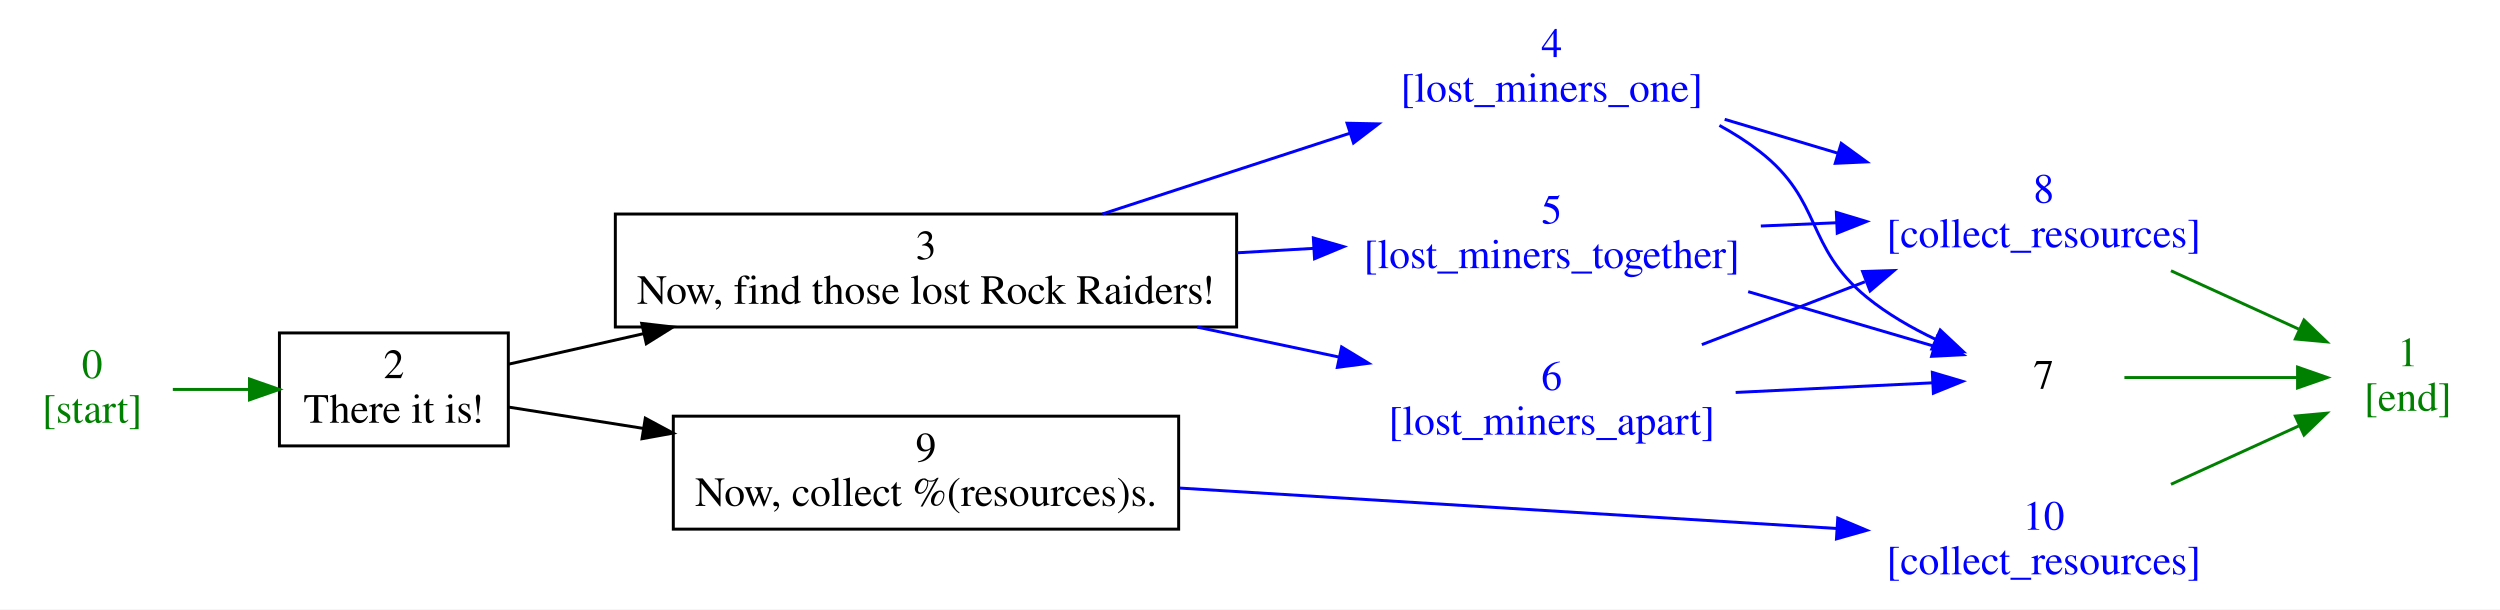
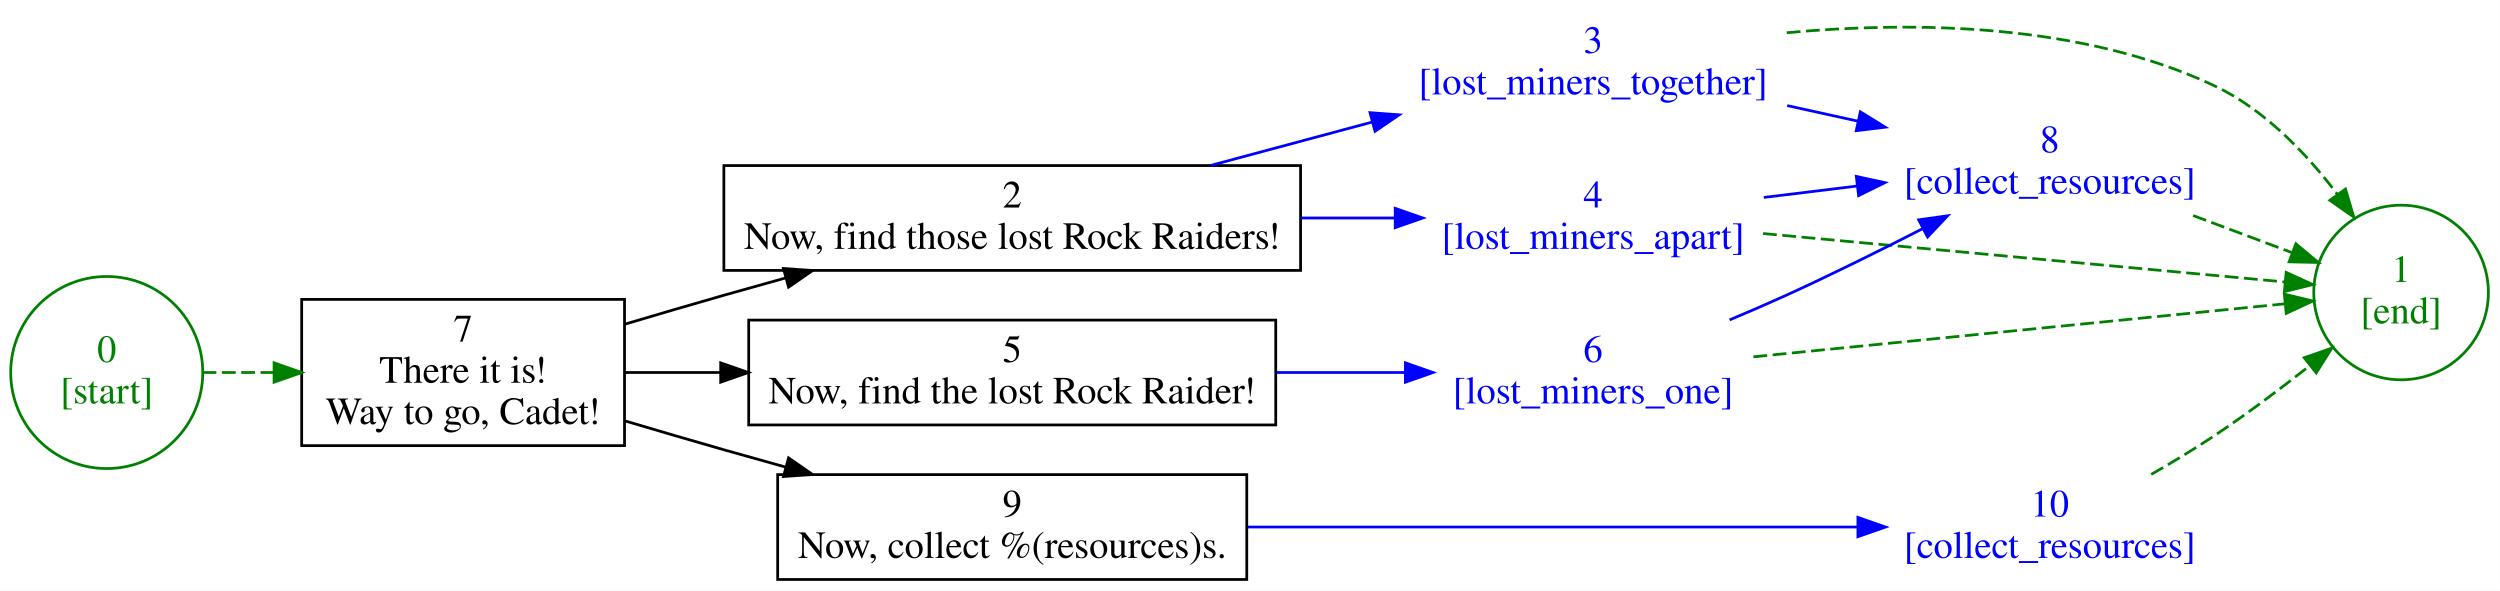
- <svg xmlns="http://www.w3.org/2000/svg" width="841pt" height="205pt" viewBox="0.00 0.00 841.00 205.00">
-   <g id="graph0" class="graph" transform="scale(1 1) rotate(0) translate(4 201)">
-     <polygon fill="white" stroke="transparent" points="-4,4 -4,-201 837,-201 837,4 -4,4" />
+ <svg xmlns="http://www.w3.org/2000/svg" width="906pt" height="214pt" viewBox="0.00 0.00 905.94 214.00">
+   <g id="graph0" class="graph" transform="scale(1 1) rotate(0) translate(4 210)">
+     <polygon fill="white" stroke="transparent" points="-4,4 -4,-210 901.94,-210 901.94,4 -4,4" />
    <g id="node1" class="node">
-       <text text-anchor="middle" x="27" y="-73.8" font-family="Times,serif" font-size="14.00" fill="green">0</text>
-       <text text-anchor="middle" x="27" y="-58.8" font-family="Times,serif" font-size="14.00" fill="green">[start]</text>
+       <ellipse fill="none" stroke="green" cx="34.65" cy="-75" rx="34.8" ry="34.8" />
+       <text text-anchor="middle" x="34.65" y="-78.8" font-family="Times,serif" font-size="14.00" fill="green">0</text>
+       <text text-anchor="middle" x="34.65" y="-63.8" font-family="Times,serif" font-size="14.00" fill="green">[start]</text>
+     </g>
+     <g id="node8" class="node">
+       <polygon fill="none" stroke="black" points="222.3,-101.5 105.3,-101.5 105.3,-48.5 222.3,-48.5 222.3,-101.5" />
+       <text text-anchor="middle" x="163.8" y="-86.3" font-family="Times,serif" font-size="14.00">7</text>
+       <text text-anchor="middle" x="163.8" y="-71.3" font-family="Times,serif" font-size="14.00">There it is!</text>
+       <text text-anchor="middle" x="163.8" y="-56.3" font-family="Times,serif" font-size="14.00">Way to go, Cadet!</text>
+     </g>
+     <g id="edge1" class="edge">
+       <path fill="none" stroke="green" stroke-dasharray="5,2" d="M69.39,-75C77.41,-75 86.24,-75 95.19,-75" />
+       <polygon fill="green" stroke="green" points="95.29,-78.5 105.29,-75 95.29,-71.5 95.29,-78.5" />
+     </g>
+     <g id="node2" class="node">
+       <ellipse fill="none" stroke="green" cx="866.12" cy="-104" rx="31.64" ry="31.64" />
+       <text text-anchor="middle" x="866.12" y="-107.8" font-family="Times,serif" font-size="14.00" fill="green">1</text>
+       <text text-anchor="middle" x="866.12" y="-92.8" font-family="Times,serif" font-size="14.00" fill="green">[end]</text>
    </g>
    <g id="node3" class="node">
-       <polygon fill="none" stroke="black" points="167,-89 90,-89 90,-51 167,-51 167,-89" />
-       <text text-anchor="middle" x="128.5" y="-73.8" font-family="Times,serif" font-size="14.00">2</text>
-       <text text-anchor="middle" x="128.5" y="-58.8" font-family="Times,serif" font-size="14.00">There it is!</text>
-     </g>
-     <g id="edge1" class="edge">
-       <path fill="none" stroke="green" d="M54.14,-70C62.01,-70 70.89,-70 79.7,-70" />
-       <polygon fill="green" stroke="green" points="79.93,-73.5 89.93,-70 79.93,-66.5 79.93,-73.5" />
-     </g>
-     <g id="node2" class="node">
-       <text text-anchor="middle" x="806" y="-77.8" font-family="Times,serif" font-size="14.00" fill="green">1</text>
-       <text text-anchor="middle" x="806" y="-62.8" font-family="Times,serif" font-size="14.00" fill="green">[end]</text>
+       <polygon fill="none" stroke="black" points="467.3,-150 258.3,-150 258.3,-112 467.3,-112 467.3,-150" />
+       <text text-anchor="middle" x="362.8" y="-134.8" font-family="Times,serif" font-size="14.00">2</text>
+       <text text-anchor="middle" x="362.8" y="-119.8" font-family="Times,serif" font-size="14.00">Now, find those lost Rock Raiders!</text>
    </g>
    <g id="node4" class="node">
-       <polygon fill="none" stroke="black" points="412,-129 203,-129 203,-91 412,-91 412,-129" />
-       <text text-anchor="middle" x="307.5" y="-113.8" font-family="Times,serif" font-size="14.00">3</text>
-       <text text-anchor="middle" x="307.5" y="-98.8" font-family="Times,serif" font-size="14.00">Now, find those lost Rock Raiders!</text>
+       <text text-anchor="middle" x="573.3" y="-190.8" font-family="Times,serif" font-size="14.00" fill="blue">3</text>
+       <text text-anchor="middle" x="573.3" y="-175.8" font-family="Times,serif" font-size="14.00" fill="blue">[lost_miners_together]</text>
    </g>
    <g id="edge2" class="edge">
-       <path fill="none" stroke="black" d="M167.04,-78.48C180.48,-81.52 196.31,-85.1 212.38,-88.73" />
-       <polygon fill="black" stroke="black" points="211.88,-92.21 222.41,-91 213.42,-85.38 211.88,-92.21" />
+       <path fill="none" stroke="blue" d="M434.68,-150.04C453.48,-155.09 473.89,-160.57 493.1,-165.73" />
+       <polygon fill="blue" stroke="blue" points="492.46,-169.18 503.03,-168.39 494.28,-162.42 492.46,-169.18" />
+     </g>
+     <g id="node5" class="node">
+       <text text-anchor="middle" x="573.3" y="-134.8" font-family="Times,serif" font-size="14.00" fill="blue">4</text>
+       <text text-anchor="middle" x="573.3" y="-119.8" font-family="Times,serif" font-size="14.00" fill="blue">[lost_miners_apart]</text>
+     </g>
+     <g id="edge3" class="edge">
+       <path fill="none" stroke="blue" d="M467.44,-131C478.9,-131 490.37,-131 501.3,-131" />
+       <polygon fill="blue" stroke="blue" points="501.59,-134.5 511.59,-131 501.59,-127.5 501.59,-134.5" />
+     </g>
+     <g id="edge5" class="edge">
+       <path fill="none" stroke="green" stroke-dasharray="5,2" d="M643.48,-198.14C689.51,-202.37 750.14,-201.64 798.3,-179 816.41,-170.49 831.71,-154.54 843.08,-139.53" />
+       <polygon fill="green" stroke="green" points="845.97,-141.5 848.98,-131.34 840.3,-137.4 845.97,-141.5" />
+     </g>
+     <g id="node9" class="node">
+       <text text-anchor="middle" x="738.8" y="-154.8" font-family="Times,serif" font-size="14.00" fill="blue">8</text>
+       <text text-anchor="middle" x="738.8" y="-139.8" font-family="Times,serif" font-size="14.00" fill="blue">[collect_resources]</text>
+     </g>
+     <g id="edge4" class="edge">
+       <path fill="none" stroke="blue" d="M643.64,-171.73C652.14,-169.86 660.83,-167.95 669.33,-166.08" />
+       <polygon fill="blue" stroke="blue" points="670.17,-169.47 679.19,-163.9 668.67,-162.64 670.17,-169.47" />
+     </g>
+     <g id="edge7" class="edge">
+       <path fill="none" stroke="green" stroke-dasharray="5,2" d="M634.91,-125.37C691.63,-120.11 774.82,-112.38 824.12,-107.81" />
+       <polygon fill="green" stroke="green" points="824.48,-111.29 834.11,-106.88 823.83,-104.32 824.48,-111.29" />
+     </g>
+     <g id="edge6" class="edge">
+       <path fill="none" stroke="blue" d="M635.18,-138.45C646.16,-139.79 657.68,-141.2 668.87,-142.57" />
+       <polygon fill="blue" stroke="blue" points="668.69,-146.07 679.04,-143.81 669.54,-139.12 668.69,-146.07" />
+     </g>
+     <g id="node6" class="node">
+       <polygon fill="none" stroke="black" points="458.3,-94 267.3,-94 267.3,-56 458.3,-56 458.3,-94" />
+       <text text-anchor="middle" x="362.8" y="-78.8" font-family="Times,serif" font-size="14.00">5</text>
+       <text text-anchor="middle" x="362.8" y="-63.8" font-family="Times,serif" font-size="14.00">Now, find the lost Rock Raider!</text>
+     </g>
+     <g id="node7" class="node">
+       <text text-anchor="middle" x="573.3" y="-78.8" font-family="Times,serif" font-size="14.00" fill="blue">6</text>
+       <text text-anchor="middle" x="573.3" y="-63.8" font-family="Times,serif" font-size="14.00" fill="blue">[lost_miners_one]</text>
+     </g>
+     <g id="edge8" class="edge">
+       <path fill="none" stroke="blue" d="M458.59,-75C474.32,-75 490.35,-75 505.21,-75" />
+       <polygon fill="blue" stroke="blue" points="505.29,-78.5 515.29,-75 505.29,-71.5 505.29,-78.5" />
+     </g>
+     <g id="edge10" class="edge">
+       <path fill="none" stroke="green" stroke-dasharray="5,2" d="M631.41,-80.69C688.08,-86.35 773.57,-94.87 823.92,-99.89" />
+       <polygon fill="green" stroke="green" points="823.81,-103.4 834.11,-100.91 824.5,-96.43 823.81,-103.4" />
+     </g>
+     <g id="edge9" class="edge">
+       <path fill="none" stroke="blue" d="M622.77,-94.07C629.7,-96.97 636.71,-100 643.3,-103 659.67,-110.47 677.33,-119.23 692.9,-127.22" />
+       <polygon fill="blue" stroke="blue" points="691.31,-130.33 701.8,-131.81 694.52,-124.11 691.31,-130.33" />
+     </g>
+     <g id="edge13" class="edge">
+       <path fill="none" stroke="black" d="M222.58,-92.57C234.38,-96.08 246.73,-99.7 258.3,-103 265.6,-105.08 273.2,-107.21 280.82,-109.32" />
+       <polygon fill="black" stroke="black" points="279.89,-112.69 290.46,-111.97 281.75,-105.94 279.89,-112.69" />
+     </g>
+     <g id="edge11" class="edge">
+       <path fill="none" stroke="black" d="M222.31,-75C233.31,-75 245.14,-75 257.1,-75" />
+       <polygon fill="black" stroke="black" points="257.15,-78.5 267.15,-75 257.15,-71.5 257.15,-78.5" />
    </g>
    <g id="node10" class="node">
-       <polygon fill="none" stroke="black" points="392.5,-61 222.5,-61 222.5,-23 392.5,-23 392.5,-61" />
-       <text text-anchor="middle" x="307.5" y="-45.8" font-family="Times,serif" font-size="14.00">9</text>
-       <text text-anchor="middle" x="307.5" y="-30.8" font-family="Times,serif" font-size="14.00">Now, collect %(resources)s.</text>
-     </g>
-     <g id="edge3" class="edge">
-       <path fill="none" stroke="black" d="M167.04,-64.06C180.48,-61.93 196.31,-59.43 212.38,-56.89" />
-       <polygon fill="black" stroke="black" points="213.08,-60.32 222.41,-55.3 211.98,-53.41 213.08,-60.32" />
-     </g>
-     <g id="node5" class="node">
-       <text text-anchor="middle" x="518" y="-181.8" font-family="Times,serif" font-size="14.00" fill="blue">4</text>
-       <text text-anchor="middle" x="518" y="-166.8" font-family="Times,serif" font-size="14.00" fill="blue">[lost_miners_one]</text>
-     </g>
-     <g id="edge4" class="edge">
-       <path fill="none" stroke="blue" d="M366.86,-129.03C392.71,-137.47 423.28,-147.43 450.06,-156.17" />
-       <polygon fill="blue" stroke="blue" points="449.15,-159.55 459.74,-159.33 451.32,-152.9 449.15,-159.55" />
-     </g>
-     <g id="node6" class="node">
-       <text text-anchor="middle" x="518" y="-125.8" font-family="Times,serif" font-size="14.00" fill="blue">5</text>
-       <text text-anchor="middle" x="518" y="-110.8" font-family="Times,serif" font-size="14.00" fill="blue">[lost_miners_together]</text>
-     </g>
-     <g id="edge5" class="edge">
-       <path fill="none" stroke="blue" d="M412.14,-115.96C420.79,-116.46 429.44,-116.96 437.86,-117.45" />
-       <polygon fill="blue" stroke="blue" points="437.81,-120.95 448,-118.03 438.21,-113.96 437.81,-120.95" />
-     </g>
-     <g id="node7" class="node">
-       <text text-anchor="middle" x="518" y="-69.8" font-family="Times,serif" font-size="14.00" fill="blue">6</text>
-       <text text-anchor="middle" x="518" y="-54.8" font-family="Times,serif" font-size="14.00" fill="blue">[lost_miners_apart]</text>
-     </g>
-     <g id="edge6" class="edge">
-       <path fill="none" stroke="blue" d="M398.74,-90.96C414.72,-87.58 431.15,-84.12 446.48,-80.88" />
-       <polygon fill="blue" stroke="blue" points="447.32,-84.28 456.39,-78.79 445.88,-77.43 447.32,-84.28" />
-     </g>
-     <g id="node8" class="node">
-       <text text-anchor="middle" x="683.5" y="-70.3" font-family="Times,serif" font-size="14.00">7</text>
-     </g>
-     <g id="edge7" class="edge">
-       <path fill="none" stroke="blue" d="M574.41,-158.81C579.2,-156.19 583.82,-153.26 588,-150 609.33,-133.4 603.07,-118.09 624,-101 630.85,-95.41 639.05,-90.69 647.11,-86.85" />
-       <polygon fill="blue" stroke="blue" points="648.69,-89.98 656.42,-82.73 645.86,-83.57 648.69,-89.98" />
-     </g>
-     <g id="node9" class="node">
-       <text text-anchor="middle" x="683.5" y="-132.8" font-family="Times,serif" font-size="14.00" fill="blue">8</text>
-       <text text-anchor="middle" x="683.5" y="-117.8" font-family="Times,serif" font-size="14.00" fill="blue">[collect_resources]</text>
-     </g>
-     <g id="edge8" class="edge">
-       <path fill="none" stroke="blue" d="M576.18,-160.86C588.51,-157.17 601.66,-153.23 614.36,-149.42" />
-       <polygon fill="blue" stroke="blue" points="615.39,-152.77 623.96,-146.54 613.38,-146.06 615.39,-152.77" />
-     </g>
-     <g id="edge9" class="edge">
-       <path fill="none" stroke="blue" d="M584.09,-102.89C605.43,-96.63 628.35,-89.9 646.7,-84.51" />
-       <polygon fill="blue" stroke="blue" points="647.77,-87.84 656.38,-81.67 645.8,-81.13 647.77,-87.84" />
-     </g>
-     <g id="edge10" class="edge">
-       <path fill="none" stroke="blue" d="M588.34,-124.97C596.75,-125.33 605.35,-125.7 613.76,-126.06" />
-       <polygon fill="blue" stroke="blue" points="613.75,-129.56 623.89,-126.49 614.05,-122.57 613.75,-129.56" />
-     </g>
-     <g id="edge11" class="edge">
-       <path fill="none" stroke="blue" d="M579.88,-68.98C602.1,-70.07 626.52,-71.26 645.96,-72.21" />
-       <polygon fill="blue" stroke="blue" points="646.04,-75.72 656.2,-72.71 646.39,-68.73 646.04,-75.72" />
+       <polygon fill="none" stroke="black" points="447.8,-38 277.8,-38 277.8,0 447.8,0 447.8,-38" />
+       <text text-anchor="middle" x="362.8" y="-22.8" font-family="Times,serif" font-size="14.00">9</text>
+       <text text-anchor="middle" x="362.8" y="-7.8" font-family="Times,serif" font-size="14.00">Now, collect %(resources)s.</text>
    </g>
    <g id="edge12" class="edge">
-       <path fill="none" stroke="blue" d="M568.5,-85.07C585.79,-91.73 605.37,-99.28 623.36,-106.21" />
-       <polygon fill="blue" stroke="blue" points="622.58,-109.66 633.17,-109.99 625.1,-103.13 622.58,-109.66" />
-     </g>
-     <g id="edge13" class="edge">
-       <path fill="none" stroke="green" d="M710.65,-74C727.62,-74 749.98,-74 768.67,-74" />
-       <polygon fill="green" stroke="green" points="768.9,-77.5 778.9,-74 768.9,-70.5 768.9,-77.5" />
+       <path fill="none" stroke="black" d="M222.58,-57.43C234.38,-53.92 246.73,-50.3 258.3,-47 265.6,-44.92 273.2,-42.79 280.82,-40.68" />
+       <polygon fill="black" stroke="black" points="281.75,-44.06 290.46,-38.03 279.89,-37.31 281.75,-44.06" />
    </g>
    <g id="edge14" class="edge">
-       <path fill="none" stroke="green" d="M726.31,-109.92C740.31,-103.53 755.78,-96.46 769.28,-90.3" />
-       <polygon fill="green" stroke="green" points="771.06,-93.34 778.7,-86 768.15,-86.97 771.06,-93.34" />
+       <path fill="none" stroke="green" stroke-dasharray="5,2" d="M790.77,-131.88C802.72,-127.4 815.26,-122.7 826.56,-118.46" />
+       <polygon fill="green" stroke="green" points="828,-121.66 836.13,-114.87 825.54,-115.11 828,-121.66" />
    </g>
    <g id="node11" class="node">
-       <text text-anchor="middle" x="683.5" y="-22.8" font-family="Times,serif" font-size="14.00" fill="blue">10</text>
-       <text text-anchor="middle" x="683.5" y="-7.8" font-family="Times,serif" font-size="14.00" fill="blue">[collect_resources]</text>
+       <text text-anchor="middle" x="738.8" y="-22.8" font-family="Times,serif" font-size="14.00" fill="blue">10</text>
+       <text text-anchor="middle" x="738.8" y="-7.8" font-family="Times,serif" font-size="14.00" fill="blue">[collect_resources]</text>
    </g>
    <g id="edge15" class="edge">
-       <path fill="none" stroke="blue" d="M392.9,-36.81C459.63,-32.71 551.62,-27.05 613.88,-23.22" />
-       <polygon fill="blue" stroke="blue" points="614.22,-26.71 623.99,-22.6 613.79,-19.72 614.22,-26.71" />
+       <path fill="none" stroke="blue" d="M448.2,-19C514.93,-19 606.92,-19 669.17,-19" />
+       <polygon fill="blue" stroke="blue" points="669.28,-22.5 679.28,-19 669.28,-15.5 669.28,-22.5" />
    </g>
    <g id="edge16" class="edge">
-       <path fill="none" stroke="green" d="M726.31,-38.08C740.31,-44.47 755.78,-51.54 769.28,-57.7" />
-       <polygon fill="green" stroke="green" points="768.15,-61.03 778.7,-62 771.06,-54.66 768.15,-61.03" />
+       <path fill="none" stroke="green" stroke-dasharray="5,2" d="M775.57,-38.07C783.2,-42.44 791.11,-47.22 798.3,-52 810,-59.79 822.28,-69.02 833.08,-77.52" />
+       <polygon fill="green" stroke="green" points="831.01,-80.35 841.01,-83.84 835.37,-74.87 831.01,-80.35" />
    </g>
  </g>
</svg>
